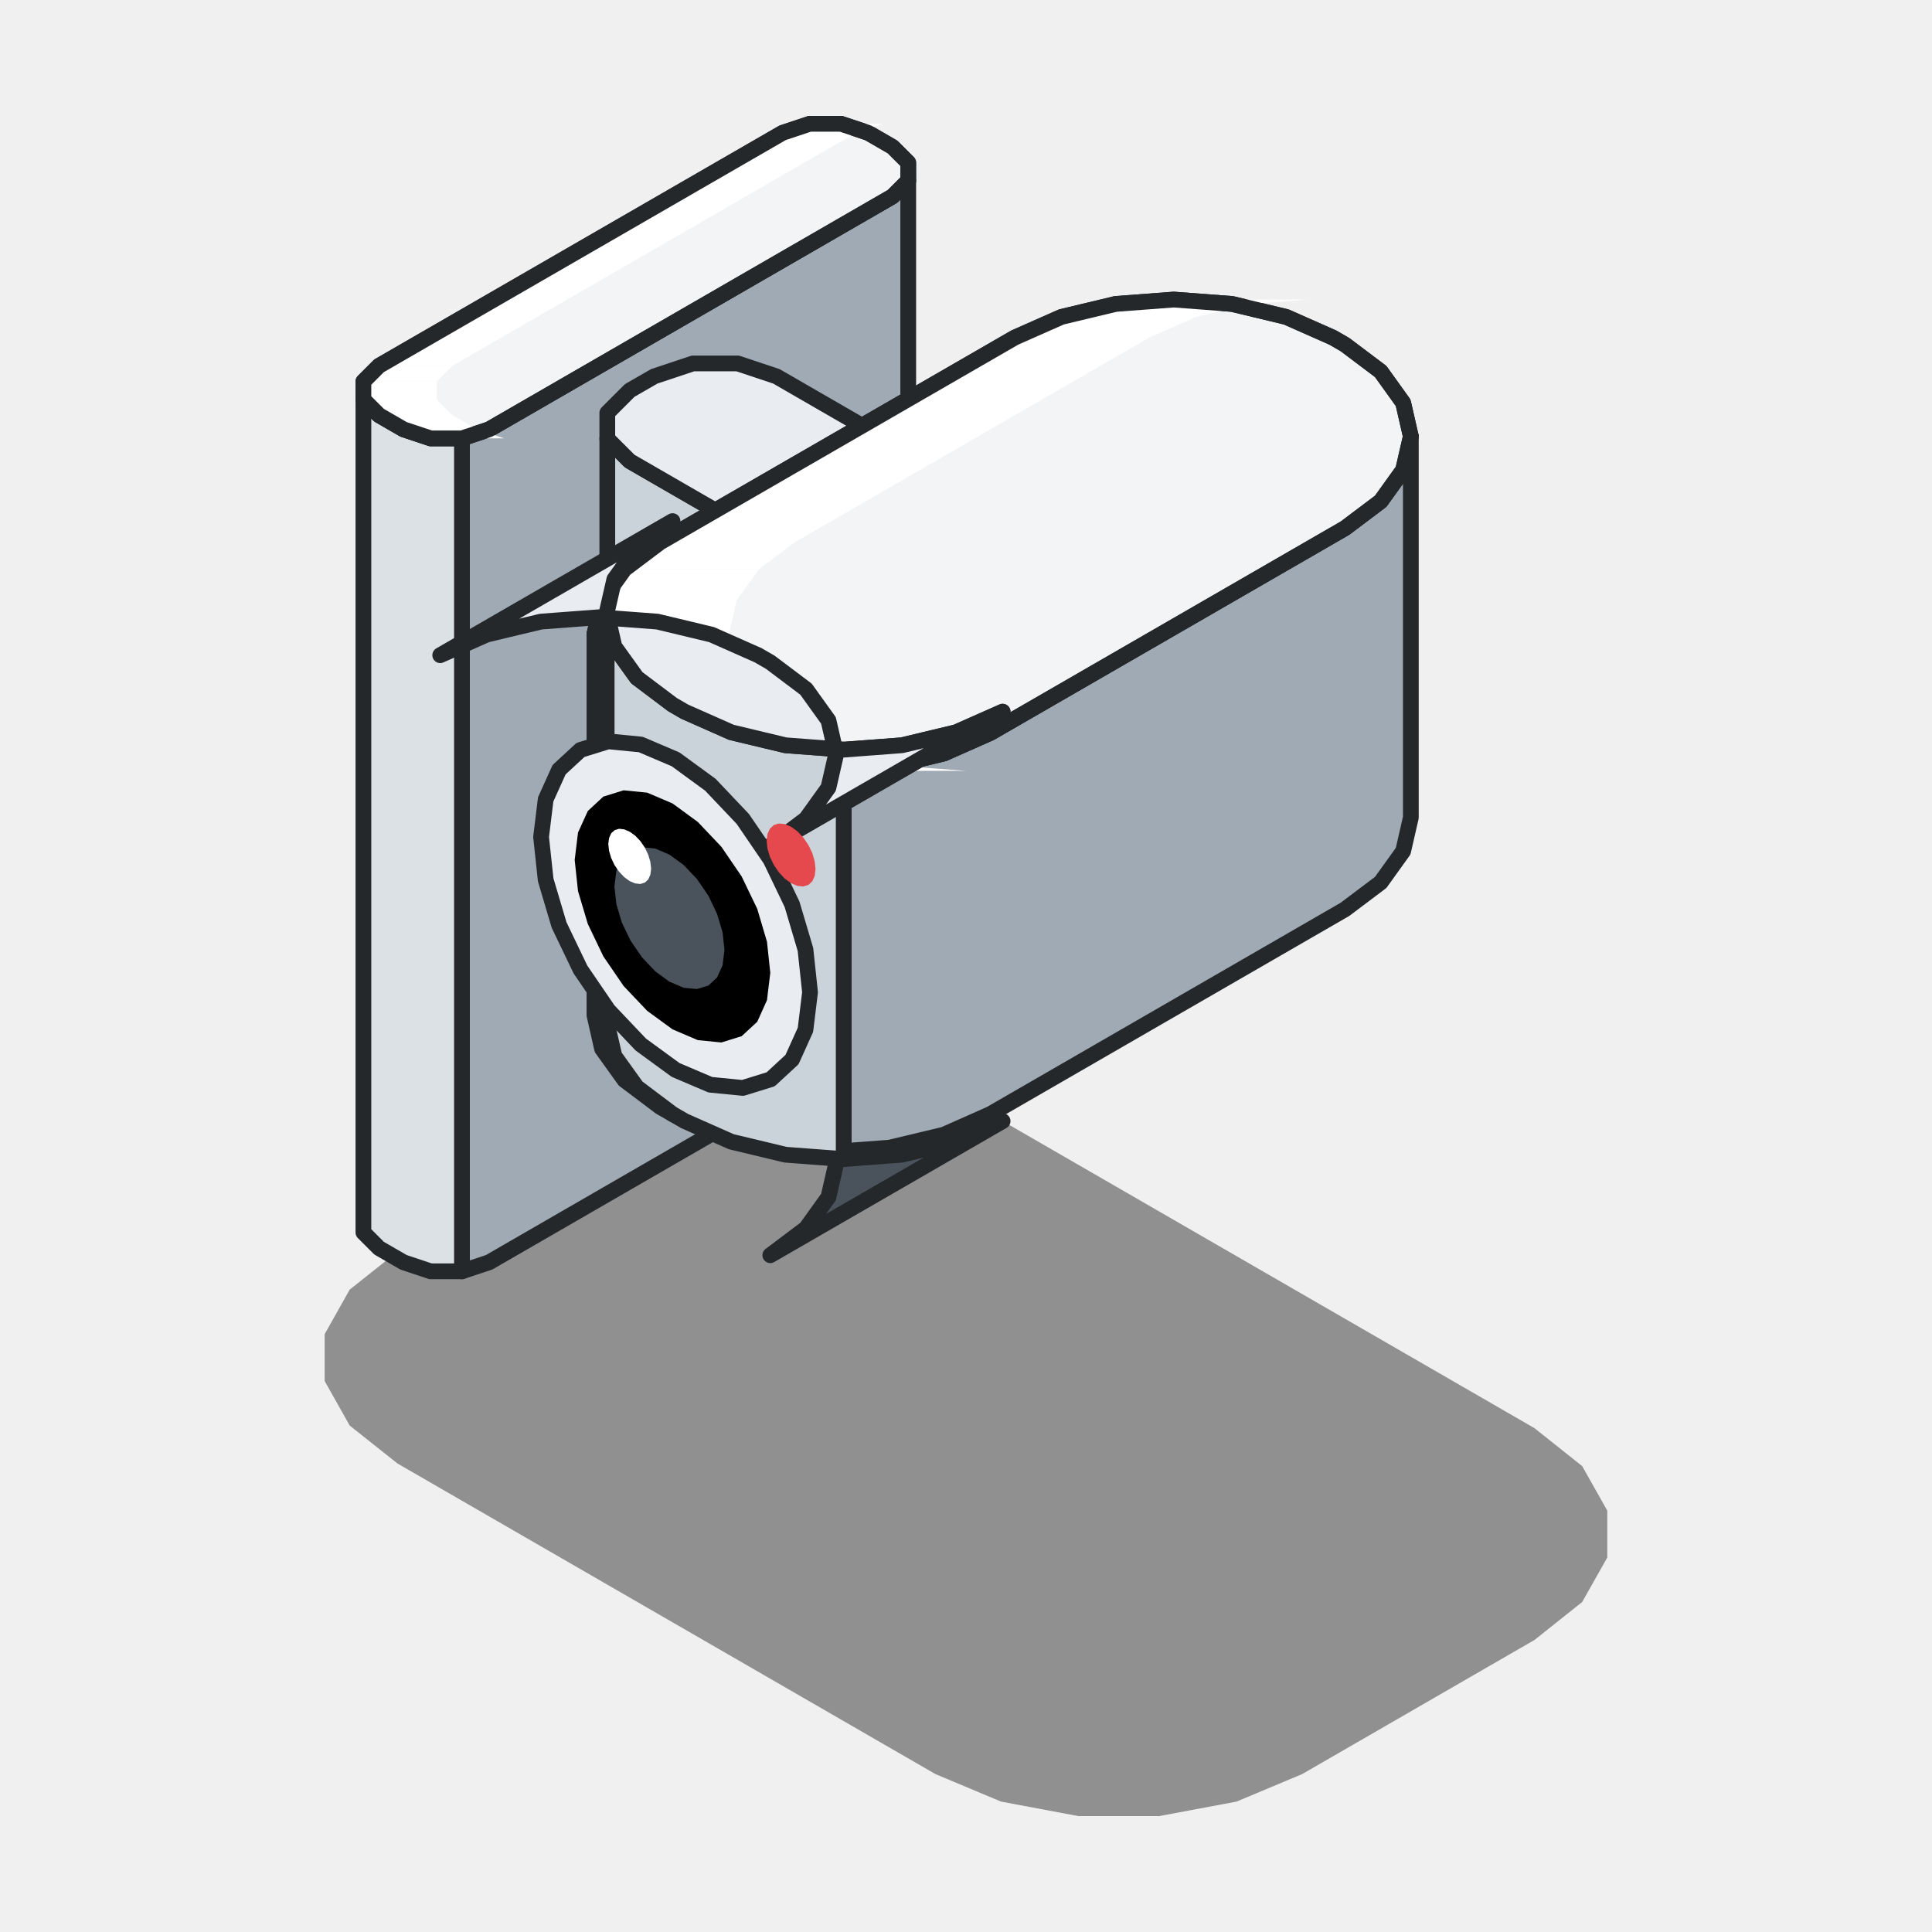
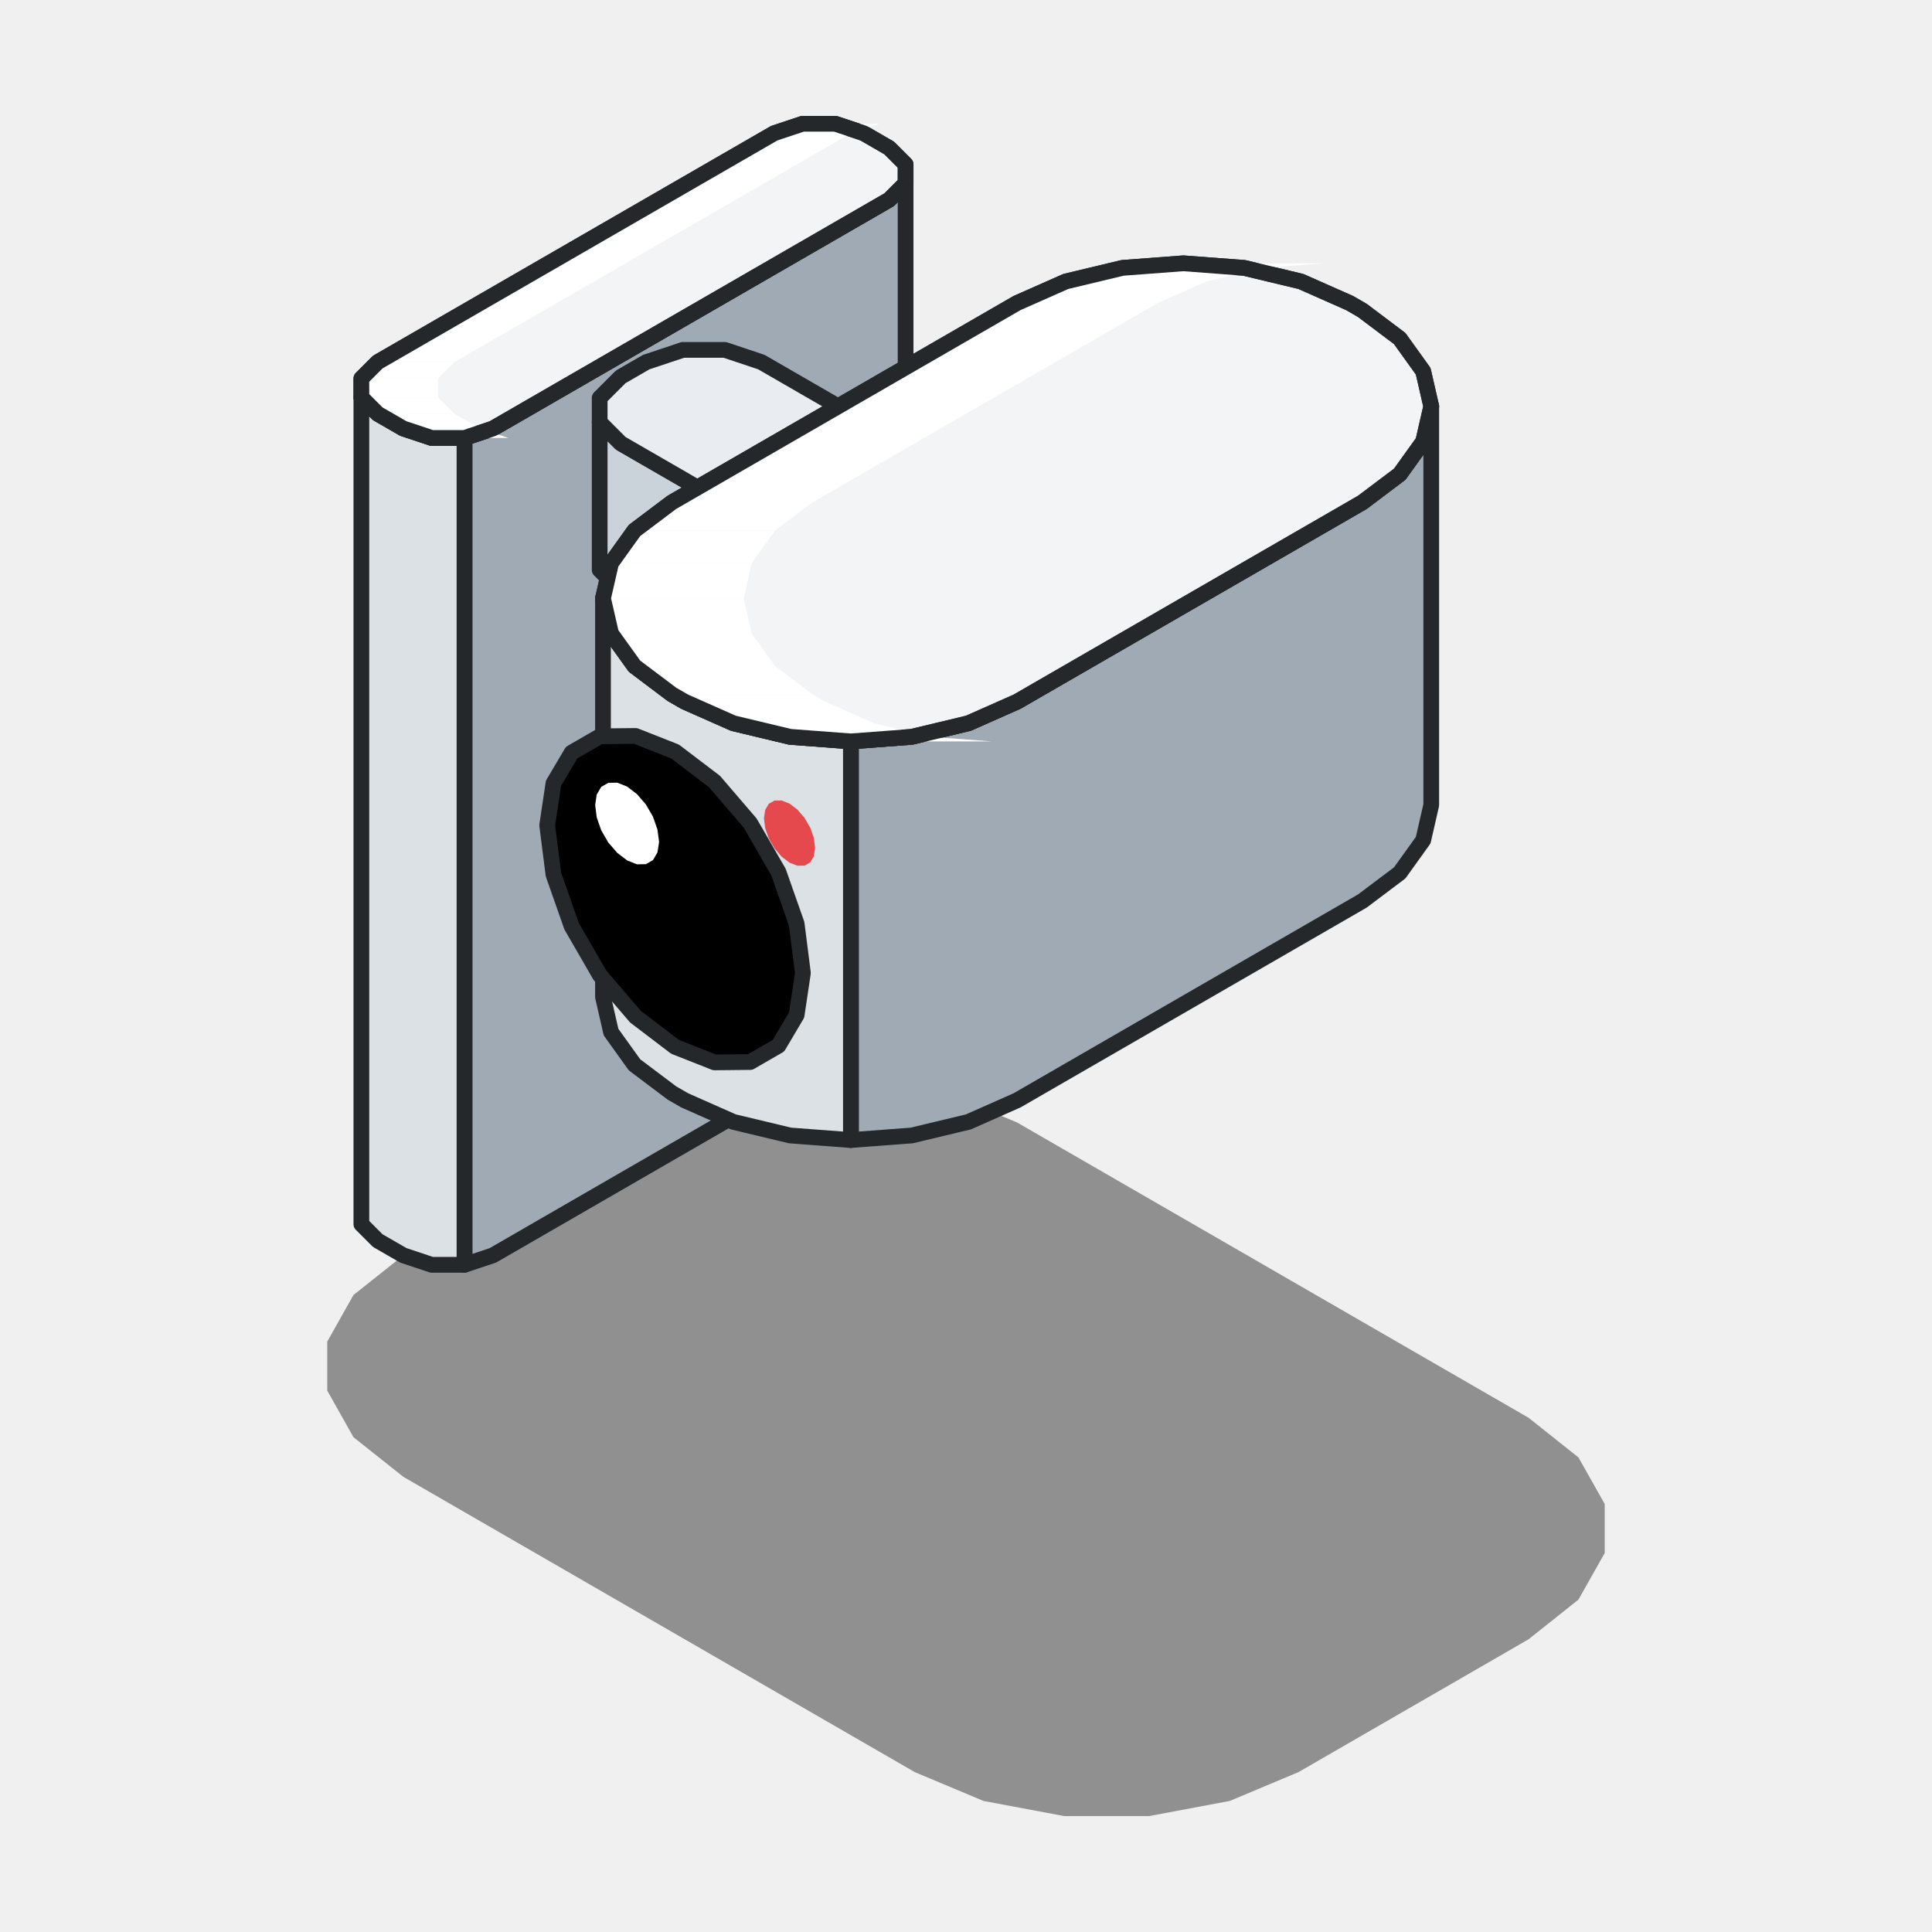
<svg xmlns="http://www.w3.org/2000/svg" viewBox="10.51 9.50 491.00 491.00" width="491.00" height="491.00">
-   <g transform="translate(262.21,344.65) scale(1.794)">
-     <polygon points="44.17,64.50 34.87,68.40 23.93,70.45 12.44,70.45 1.51,68.40 -7.79,64.50 -84.00,20.50 -90.76,15.13 -94.31,8.82 -94.31,2.18 -90.76,-4.13 -84.00,-9.50 -51.10,-28.50 -41.80,-32.40 -30.86,-34.45 -19.37,-34.45 -8.43,-32.40 0.87,-28.50 77.08,15.50 83.83,20.87 87.39,27.18 87.39,33.82 83.83,40.13 77.08,45.50" fill="#000000" opacity="0.4" />
-     <polygon points="-11.64,-161.22 -13.86,-159.00 -71.01,-126.00 -74.86,-124.72 -74.86,-6.72 -71.01,-8.00 -13.86,-41.00 -11.64,-43.22" fill="#A0AAB4" stroke="#24282B" stroke-width="2.230" stroke-linejoin="round" stroke-miterlimit="10" />
-     <polygon points="-74.86,-124.72 -79.30,-124.72 -83.14,-126.00 -86.60,-128.00 -88.82,-130.22 -88.82,-12.22 -86.60,-10.00 -83.14,-8.00 -79.30,-6.72 -74.86,-6.72" fill="#DCE1E6" stroke="#24282B" stroke-width="2.230" stroke-linejoin="round" stroke-miterlimit="10" />
-     <polygon points="-71.01,-126.00 -74.86,-124.72 -79.30,-124.72 -83.14,-126.00 -86.60,-128.00 -88.82,-130.22 -88.82,-132.78 -86.60,-135.00 -29.44,-168.00 -25.60,-169.28 -21.16,-169.28 -17.32,-168.00 -13.86,-166.00 -11.64,-163.78 -11.64,-161.22 -13.86,-159.00" fill="#F2F4F6" stroke="#24282B" stroke-width="2.230" stroke-linejoin="round" stroke-miterlimit="10" />
-     <polygon points="-79.30,-124.72 -83.14,-126.00 -72.75,-126.00 -68.90,-124.72" fill="#FFFFFF" />
-     <polygon points="-83.14,-126.00 -86.60,-128.00 -76.21,-128.00 -72.75,-126.00" fill="#FFFFFF" />
-     <polygon points="-86.60,-128.00 -88.82,-130.22 -78.43,-130.22 -76.21,-128.00" fill="#FFFFFF" />
-     <polygon points="-88.82,-130.22 -88.82,-132.78 -78.43,-132.78 -78.43,-130.22" fill="#FFFFFF" />
-     <polygon points="-88.82,-132.78 -86.60,-135.00 -76.21,-135.00 -78.43,-132.78" fill="#FFFFFF" />
-     <polygon points="-86.60,-135.00 -29.44,-168.00 -19.05,-168.00 -76.21,-135.00" fill="#FFFFFF" />
-     <polygon points="-29.44,-168.00 -25.60,-169.28 -15.21,-169.28 -19.05,-168.00" fill="#FFFFFF" />
-     <polygon points="-71.01,-126.00 -74.86,-124.72 -79.30,-124.72 -83.14,-126.00 -86.60,-128.00 -88.82,-130.22 -88.82,-132.78 -86.60,-135.00 -29.44,-168.00 -25.60,-169.28 -21.16,-169.28 -17.32,-168.00 -13.86,-166.00 -11.64,-163.78 -11.64,-161.22 -13.86,-159.00" fill="none" stroke="#24282B" stroke-width="2.230" stroke-linejoin="round" stroke-miterlimit="10" />
-     <polygon points="-4.62,-113.67 -7.79,-110.50 -11.26,-108.50 -16.75,-106.67 -16.75,-84.67 -11.26,-86.50 -7.79,-88.50 -4.62,-91.67" fill="#4A535C" stroke="#24282B" stroke-width="2.230" stroke-linejoin="round" stroke-miterlimit="10" />
-     <polygon points="-16.75,-106.67 -23.09,-106.67 -28.58,-108.50 -51.10,-121.50 -54.27,-124.67 -54.27,-102.67 -51.10,-99.50 -28.58,-86.50 -23.09,-84.67 -16.75,-84.67" fill="#CBD3DA" stroke="#24282B" stroke-width="2.230" stroke-linejoin="round" stroke-miterlimit="10" />
-     <polygon points="-11.26,-108.50 -16.75,-106.67 -23.09,-106.67 -28.58,-108.50 -51.10,-121.50 -54.27,-124.67 -54.27,-128.33 -51.10,-131.50 -47.63,-133.50 -42.14,-135.33 -35.80,-135.33 -30.31,-133.50 -7.79,-120.50 -4.62,-117.33 -4.62,-113.67 -7.79,-110.50" fill="#E9EDF1" stroke="#24282B" stroke-width="2.230" stroke-linejoin="round" stroke-miterlimit="10" />
-     <polygon points="59.56,-125.00 58.47,-120.24 55.29,-115.81 50.23,-112.00 0.00,-83.00 -6.59,-80.08 -14.27,-78.24 -22.52,-77.62 -22.52,-23.62 -14.27,-24.24 -6.59,-26.08 0.00,-29.00 50.23,-58.00 55.29,-61.81 58.47,-66.24 59.56,-71.00" fill="#A0AAB4" stroke="#24282B" stroke-width="2.230" stroke-linejoin="round" stroke-miterlimit="10" />
-     <polygon points="-22.52,-77.62 -30.76,-78.24 -38.44,-80.08 -45.03,-83.00 -46.77,-84.00 -51.83,-87.81 -55.01,-92.24 -56.09,-97.00 -56.09,-43.00 -55.01,-38.24 -51.83,-33.81 -46.77,-30.00 -45.03,-29.00 -38.44,-26.08 -30.76,-24.24 -22.52,-23.62" fill="#DCE1E6" stroke="#24282B" stroke-width="2.230" stroke-linejoin="round" stroke-miterlimit="10" />
-     <polygon points="0.00,-83.00 -6.59,-80.08 -14.27,-78.24 -22.52,-77.62 -30.76,-78.24 -38.44,-80.08 -45.03,-83.00 -46.77,-84.00 -51.83,-87.81 -55.01,-92.24 -56.09,-97.00 -55.01,-101.76 -51.83,-106.19 -46.77,-110.00 3.46,-139.00 10.06,-141.92 17.74,-143.76 25.98,-144.38 34.22,-143.76 41.90,-141.92 48.50,-139.00 50.23,-138.00 55.29,-134.19 58.47,-129.76 59.56,-125.00 58.47,-120.24 55.29,-115.81 50.23,-112.00" fill="#F2F4F6" stroke="#24282B" stroke-width="2.230" stroke-linejoin="round" stroke-miterlimit="10" />
-     <polygon points="-22.52,-77.62 -30.76,-78.24 -11.71,-78.24 -3.46,-77.62" fill="#FFFFFF" />
-     <polygon points="-30.76,-78.24 -38.44,-80.08 -19.39,-80.08 -11.71,-78.24" fill="#FFFFFF" />
-     <polygon points="-38.44,-80.08 -45.03,-83.00 -25.98,-83.00 -19.39,-80.08" fill="#FFFFFF" />
-     <polygon points="-45.03,-83.00 -46.77,-84.00 -27.71,-84.00 -25.98,-83.00" fill="#FFFFFF" />
-     <polygon points="-46.77,-84.00 -51.83,-87.81 -32.77,-87.81 -27.71,-84.00" fill="#FFFFFF" />
-     <polygon points="-51.83,-87.81 -55.01,-92.24 -35.95,-92.24 -32.77,-87.81" fill="#FFFFFF" />
-     <polygon points="-55.01,-92.24 -56.09,-97.00 -37.04,-97.00 -35.95,-92.24" fill="#FFFFFF" />
-     <polygon points="-56.09,-97.00 -55.01,-101.76 -35.95,-101.76 -37.04,-97.00" fill="#FFFFFF" />
-     <polygon points="-55.01,-101.76 -51.83,-106.19 -32.77,-106.19 -35.95,-101.76" fill="#FFFFFF" />
-     <polygon points="-51.83,-106.19 -46.77,-110.00 -27.71,-110.00 -32.77,-106.19" fill="#FFFFFF" />
-     <polygon points="-46.77,-110.00 3.46,-139.00 22.52,-139.00 -27.71,-110.00" fill="#FFFFFF" />
-     <polygon points="3.46,-139.00 10.06,-141.92 29.11,-141.92 22.52,-139.00" fill="#FFFFFF" />
-     <polygon points="10.06,-141.92 17.74,-143.76 36.79,-143.76 29.11,-141.92" fill="#FFFFFF" />
-     <polygon points="17.74,-143.76 25.98,-144.38 45.03,-144.38 36.79,-143.76" fill="#FFFFFF" />
-     <polygon points="0.00,-83.00 -6.59,-80.08 -14.27,-78.24 -22.52,-77.62 -30.76,-78.24 -38.44,-80.08 -45.03,-83.00 -46.77,-84.00 -51.83,-87.81 -55.01,-92.24 -56.09,-97.00 -55.01,-101.76 -51.83,-106.19 -46.77,-110.00 3.46,-139.00 10.06,-141.92 17.74,-143.76 25.98,-144.38 34.22,-143.76 41.90,-141.92 48.50,-139.00 50.23,-138.00 55.29,-134.19 58.47,-129.76 59.56,-125.00 58.47,-120.24 55.29,-115.81 50.23,-112.00" fill="none" stroke="#24282B" stroke-width="2.230" stroke-linejoin="round" stroke-miterlimit="10" />
-     <polygon points="-21.85,-80.00 -22.94,-75.24 -26.12,-70.81 -31.18,-67.00 1.73,-86.00 -4.86,-83.08 -12.54,-81.24 -20.78,-80.62 -20.78,-22.62 -12.54,-23.24 -4.86,-25.08 1.73,-28.00 -31.18,-9.00 -26.12,-12.81 -22.94,-17.24 -21.85,-22.00" fill="#4A535C" stroke="#24282B" stroke-width="2.230" stroke-linejoin="round" stroke-miterlimit="10" />
-     <polygon points="-20.78,-80.62 -29.03,-81.24 -36.71,-83.08 -43.30,-86.00 -45.03,-87.00 -50.09,-90.81 -53.27,-95.24 -54.36,-100.00 -54.36,-42.00 -53.27,-37.24 -50.09,-32.81 -45.03,-29.00 -43.30,-28.00 -36.71,-25.08 -29.03,-23.24 -20.78,-22.62" fill="#CBD3DA" stroke="#24282B" stroke-width="2.230" stroke-linejoin="round" stroke-miterlimit="10" />
-     <polygon points="1.73,-86.00 -4.86,-83.08 -12.54,-81.24 -20.78,-80.62 -29.03,-81.24 -36.71,-83.08 -43.30,-86.00 -45.03,-87.00 -50.09,-90.81 -53.27,-95.24 -54.36,-100.00 -53.27,-104.76 -50.09,-109.19 -45.03,-113.00 -77.94,-94.00 -71.35,-96.92 -63.67,-98.76 -55.43,-99.38 -47.18,-98.76 -39.50,-96.92 -32.91,-94.00 -31.18,-93.00 -26.12,-89.19 -22.94,-84.76 -21.85,-80.00 -22.94,-75.24 -26.12,-70.81 -31.18,-67.00" fill="#E9EDF1" stroke="#24282B" stroke-width="2.230" stroke-linejoin="round" stroke-miterlimit="10" />
-     <polygon points="-25.55,-46.25 -26.20,-52.32 -28.10,-58.72 -31.13,-65.03 -35.07,-70.80 -39.67,-75.65 -44.60,-79.25 -49.53,-81.35 -54.13,-81.80 -58.07,-80.58 -61.10,-77.78 -63.00,-73.57 -63.65,-68.25 -63.00,-62.18 -61.10,-55.78 -58.07,-49.47 -54.13,-43.70 -49.53,-38.85 -44.60,-35.25 -39.67,-33.15 -35.07,-32.70 -31.13,-33.92 -28.10,-36.72 -26.20,-40.93" fill="#E9EDF1" stroke="#24282B" stroke-width="2.230" stroke-linejoin="round" stroke-miterlimit="10" />
-     <polygon points="-31.18,-49.00 -31.65,-53.41 -33.03,-58.07 -35.24,-62.66 -38.11,-66.86 -41.45,-70.38 -45.03,-73.00 -48.62,-74.53 -51.96,-74.86 -54.83,-73.97 -57.03,-71.93 -58.42,-68.87 -58.89,-65.00 -58.42,-60.59 -57.03,-55.93 -54.83,-51.34 -51.96,-47.14 -48.62,-43.62 -45.03,-41.00 -41.45,-39.47 -38.11,-39.14 -35.24,-40.03 -33.03,-42.07 -31.65,-45.13" fill="#000000" />
-     <polygon points="-37.67,-52.25 -37.94,-54.73 -38.72,-57.35 -39.95,-59.93 -41.57,-62.29 -43.45,-64.28 -45.47,-65.75 -47.48,-66.61 -49.36,-66.79 -50.98,-66.30 -52.22,-65.15 -52.99,-63.43 -53.26,-61.25 -52.99,-58.77 -52.22,-56.15 -50.98,-53.57 -49.36,-51.21 -47.48,-49.22 -45.47,-47.75 -43.45,-46.89 -41.57,-46.71 -39.95,-47.20 -38.72,-48.35 -37.94,-50.07" fill="#4A535C" />
-     <polygon points="-48.06,-63.75 -48.17,-64.72 -48.47,-65.73 -48.95,-66.74 -49.58,-67.66 -50.31,-68.43 -51.10,-69.00 -51.88,-69.33 -52.61,-69.41 -53.24,-69.21 -53.72,-68.77 -54.02,-68.10 -54.13,-67.25 -54.02,-66.28 -53.72,-65.27 -53.24,-64.26 -52.61,-63.34 -51.88,-62.57 -51.10,-62.00 -50.31,-61.67 -49.58,-61.59 -48.95,-61.79 -48.47,-62.23 -48.17,-62.90" fill="#FFFFFF" />
-     <polygon points="-24.77,-63.70 -24.89,-64.80 -25.23,-65.97 -25.78,-67.11 -26.50,-68.16 -27.34,-69.05 -28.23,-69.70 -29.13,-70.08 -29.96,-70.16 -30.68,-69.94 -31.23,-69.43 -31.58,-68.67 -31.70,-67.70 -31.58,-66.60 -31.23,-65.43 -30.68,-64.29 -29.96,-63.24 -29.13,-62.35 -28.23,-61.70 -27.34,-61.32 -26.50,-61.24 -25.78,-61.46 -25.23,-61.97 -24.89,-62.73" fill="#E5484D" />
+   <g transform="translate(262.50,343.55) scale(1.8762)">
+     <polygon points="41.57,62.00 32.27,65.90 21.34,67.95 9.84,67.95 -1.09,65.90 -10.39,62.00 -79.67,22.00 -86.43,16.63 -89.98,10.32 -89.98,3.68 -86.43,-2.63 -79.67,-8.00 -48.50,-26.00 -39.20,-29.90 -28.26,-31.95 -16.77,-31.95 -5.84,-29.90 3.46,-26.00 72.75,14.00 79.50,19.37 83.06,25.68 83.06,32.32 79.50,38.63 72.75,44.00" fill="#000000" opacity="0.4" />
+     <polygon points="-11.64,-153.22 -13.86,-151.00 -67.55,-120.00 -71.39,-118.72 -71.39,-6.72 -67.55,-8.00 -13.86,-39.00 -11.64,-41.22" fill="#A0AAB4" stroke="#24282B" stroke-width="2.132" stroke-linejoin="round" stroke-miterlimit="10" />
+     <polygon points="-71.39,-118.72 -75.83,-118.72 -79.67,-120.00 -83.14,-122.00 -85.36,-124.22 -85.36,-12.22 -83.14,-10.00 -79.67,-8.00 -75.83,-6.72 -71.39,-6.72" fill="#DCE1E6" stroke="#24282B" stroke-width="2.132" stroke-linejoin="round" stroke-miterlimit="10" />
+     <polygon points="-67.55,-120.00 -71.39,-118.72 -75.83,-118.72 -79.67,-120.00 -83.14,-122.00 -85.36,-124.22 -85.36,-126.78 -83.14,-129.00 -29.44,-160.00 -25.60,-161.28 -21.16,-161.28 -17.32,-160.00 -13.86,-158.00 -11.64,-155.78 -11.64,-153.22 -13.86,-151.00" fill="#F2F4F6" stroke="#24282B" stroke-width="2.132" stroke-linejoin="round" stroke-miterlimit="10" />
+     <polygon points="-75.83,-118.72 -79.67,-120.00 -69.28,-120.00 -65.44,-118.72" fill="#FFFFFF" />
+     <polygon points="-79.67,-120.00 -83.14,-122.00 -72.75,-122.00 -69.28,-120.00" fill="#FFFFFF" />
+     <polygon points="-83.14,-122.00 -85.36,-124.22 -74.97,-124.22 -72.75,-122.00" fill="#FFFFFF" />
+     <polygon points="-85.36,-124.22 -85.36,-126.78 -74.97,-126.78 -74.97,-124.22" fill="#FFFFFF" />
+     <polygon points="-85.36,-126.78 -83.14,-129.00 -72.75,-129.00 -74.97,-126.78" fill="#FFFFFF" />
+     <polygon points="-83.14,-129.00 -29.44,-160.00 -19.05,-160.00 -72.75,-129.00" fill="#FFFFFF" />
+     <polygon points="-29.44,-160.00 -25.60,-161.28 -15.21,-161.28 -19.05,-160.00" fill="#FFFFFF" />
+     <polygon points="-67.55,-120.00 -71.39,-118.72 -75.83,-118.72 -79.67,-120.00 -83.14,-122.00 -85.36,-124.22 -85.36,-126.78 -83.14,-129.00 -29.44,-160.00 -25.60,-161.28 -21.16,-161.28 -17.32,-160.00 -13.86,-158.00 -11.64,-155.78 -11.64,-153.22 -13.86,-151.00" fill="none" stroke="#24282B" stroke-width="2.132" stroke-linejoin="round" stroke-miterlimit="10" />
+     <polygon points="-5.81,-109.85 -8.66,-107.00 -12.12,-105.00 -17.07,-103.35 -17.07,-83.35 -12.12,-85.00 -8.66,-87.00 -5.81,-89.85" fill="#4A535C" stroke="#24282B" stroke-width="2.132" stroke-linejoin="round" stroke-miterlimit="10" />
+     <polygon points="-17.07,-103.35 -22.77,-103.35 -27.71,-105.00 -50.23,-118.00 -53.08,-120.85 -53.08,-100.85 -50.23,-98.00 -27.71,-85.00 -22.77,-83.35 -17.07,-83.35" fill="#CBD3DA" stroke="#24282B" stroke-width="2.132" stroke-linejoin="round" stroke-miterlimit="10" />
+     <polygon points="-12.12,-105.00 -17.07,-103.35 -22.77,-103.35 -27.71,-105.00 -50.23,-118.00 -53.08,-120.85 -53.08,-124.15 -50.23,-127.00 -46.77,-129.00 -41.82,-130.65 -36.12,-130.65 -31.18,-129.00 -8.66,-116.00 -5.81,-113.15 -5.81,-109.85 -8.66,-107.00" fill="#E9EDF1" stroke="#24282B" stroke-width="2.132" stroke-linejoin="round" stroke-miterlimit="10" />
+     <polygon points="59.56,-123.00 58.47,-118.24 55.29,-113.81 50.23,-110.00 3.46,-83.00 -3.13,-80.08 -10.81,-78.24 -19.05,-77.62 -19.05,-23.62 -10.81,-24.24 -3.13,-26.08 3.46,-29.00 50.23,-56.00 55.29,-59.81 58.47,-64.24 59.56,-69.00" fill="#A0AAB4" stroke="#24282B" stroke-width="2.132" stroke-linejoin="round" stroke-miterlimit="10" />
+     <polygon points="-19.05,-77.62 -27.29,-78.24 -34.97,-80.08 -41.57,-83.00 -43.30,-84.00 -48.36,-87.81 -51.54,-92.24 -52.63,-97.00 -52.63,-43.00 -51.54,-38.24 -48.36,-33.81 -43.30,-30.00 -41.57,-29.00 -34.97,-26.08 -27.29,-24.24 -19.05,-23.62" fill="#DCE1E6" stroke="#24282B" stroke-width="2.132" stroke-linejoin="round" stroke-miterlimit="10" />
+     <polygon points="3.46,-83.00 -3.13,-80.08 -10.81,-78.24 -19.05,-77.62 -27.29,-78.24 -34.97,-80.08 -41.57,-83.00 -43.30,-84.00 -48.36,-87.81 -51.54,-92.24 -52.63,-97.00 -51.54,-101.76 -48.36,-106.19 -43.30,-110.00 3.46,-137.00 10.06,-139.92 17.74,-141.76 25.98,-142.38 34.22,-141.76 41.90,-139.92 48.50,-137.00 50.23,-136.00 55.29,-132.19 58.47,-127.76 59.56,-123.00 58.47,-118.24 55.29,-113.81 50.23,-110.00" fill="#F2F4F6" stroke="#24282B" stroke-width="2.132" stroke-linejoin="round" stroke-miterlimit="10" />
+     <polygon points="-19.05,-77.62 -27.29,-78.24 -8.24,-78.24 0.00,-77.62" fill="#FFFFFF" />
+     <polygon points="-27.29,-78.24 -34.97,-80.08 -15.92,-80.08 -8.24,-78.24" fill="#FFFFFF" />
+     <polygon points="-34.97,-80.08 -41.57,-83.00 -22.52,-83.00 -15.92,-80.08" fill="#FFFFFF" />
+     <polygon points="-41.57,-83.00 -43.30,-84.00 -24.25,-84.00 -22.52,-83.00" fill="#FFFFFF" />
+     <polygon points="-43.30,-84.00 -48.36,-87.81 -29.31,-87.81 -24.25,-84.00" fill="#FFFFFF" />
+     <polygon points="-48.36,-87.81 -51.54,-92.24 -32.49,-92.24 -29.31,-87.81" fill="#FFFFFF" />
+     <polygon points="-51.54,-92.24 -52.63,-97.00 -33.58,-97.00 -32.49,-92.24" fill="#FFFFFF" />
+     <polygon points="-52.63,-97.00 -51.54,-101.76 -32.49,-101.76 -33.58,-97.00" fill="#FFFFFF" />
+     <polygon points="-51.54,-101.76 -48.36,-106.19 -29.31,-106.19 -32.49,-101.76" fill="#FFFFFF" />
+     <polygon points="-48.36,-106.19 -43.30,-110.00 -24.25,-110.00 -29.31,-106.19" fill="#FFFFFF" />
+     <polygon points="-43.30,-110.00 3.46,-137.00 22.52,-137.00 -24.25,-110.00" fill="#FFFFFF" />
+     <polygon points="3.46,-137.00 10.06,-139.92 29.11,-139.92 22.52,-137.00" fill="#FFFFFF" />
+     <polygon points="10.06,-139.92 17.74,-141.76 36.79,-141.76 29.11,-139.92" fill="#FFFFFF" />
+     <polygon points="17.74,-141.76 25.98,-142.38 45.03,-142.38 36.79,-141.76" fill="#FFFFFF" />
+     <polygon points="3.46,-83.00 -3.13,-80.08 -10.81,-78.24 -19.05,-77.62 -27.29,-78.24 -34.97,-80.08 -41.57,-83.00 -43.30,-84.00 -48.36,-87.81 -51.54,-92.24 -52.63,-97.00 -51.54,-101.76 -48.36,-106.19 -43.30,-110.00 3.46,-137.00 10.06,-139.92 17.74,-141.76 25.98,-142.38 34.22,-141.76 41.90,-139.92 48.50,-137.00 50.23,-136.00 55.29,-132.19 58.47,-127.76 59.56,-123.00 58.47,-118.24 55.29,-113.81 50.23,-110.00" fill="none" stroke="#24282B" stroke-width="2.132" stroke-linejoin="round" stroke-miterlimit="10" />
+     <polygon points="-25.55,-46.25 -26.40,-52.92 -28.86,-59.92 -32.69,-66.55 -37.52,-72.18 -42.87,-76.25 -48.22,-78.36 -53.05,-78.31 -56.88,-76.10 -59.34,-71.94 -60.19,-66.25 -59.34,-59.58 -56.88,-52.58 -53.05,-45.95 -48.22,-40.32 -42.87,-36.25 -37.52,-34.14 -32.69,-34.19 -28.86,-36.40 -26.40,-40.56" fill="#000000" stroke="#24282B" stroke-width="2.132" stroke-linejoin="round" stroke-miterlimit="10" />
+     <polygon points="-45.03,-64.00 -45.25,-65.67 -45.86,-67.42 -46.82,-69.08 -48.03,-70.48 -49.36,-71.50 -50.70,-72.03 -51.91,-72.01 -52.87,-71.46 -53.48,-70.42 -53.69,-69.00 -53.48,-67.33 -52.87,-65.58 -51.91,-63.92 -50.70,-62.52 -49.36,-61.50 -48.03,-60.97 -46.82,-60.99 -45.86,-61.54 -45.25,-62.58" fill="#FFFFFF" />
+     <polygon points="-23.90,-63.20 -24.07,-64.53 -24.56,-65.93 -25.33,-67.26 -26.30,-68.39 -27.37,-69.20 -28.44,-69.62 -29.40,-69.61 -30.17,-69.17 -30.66,-68.34 -30.83,-67.20 -30.66,-65.87 -30.17,-64.47 -29.40,-63.14 -28.44,-62.01 -27.37,-61.20 -26.30,-60.78 -25.33,-60.79 -24.56,-61.23 -24.07,-62.06" fill="#E5484D" />
  </g>
</svg>
